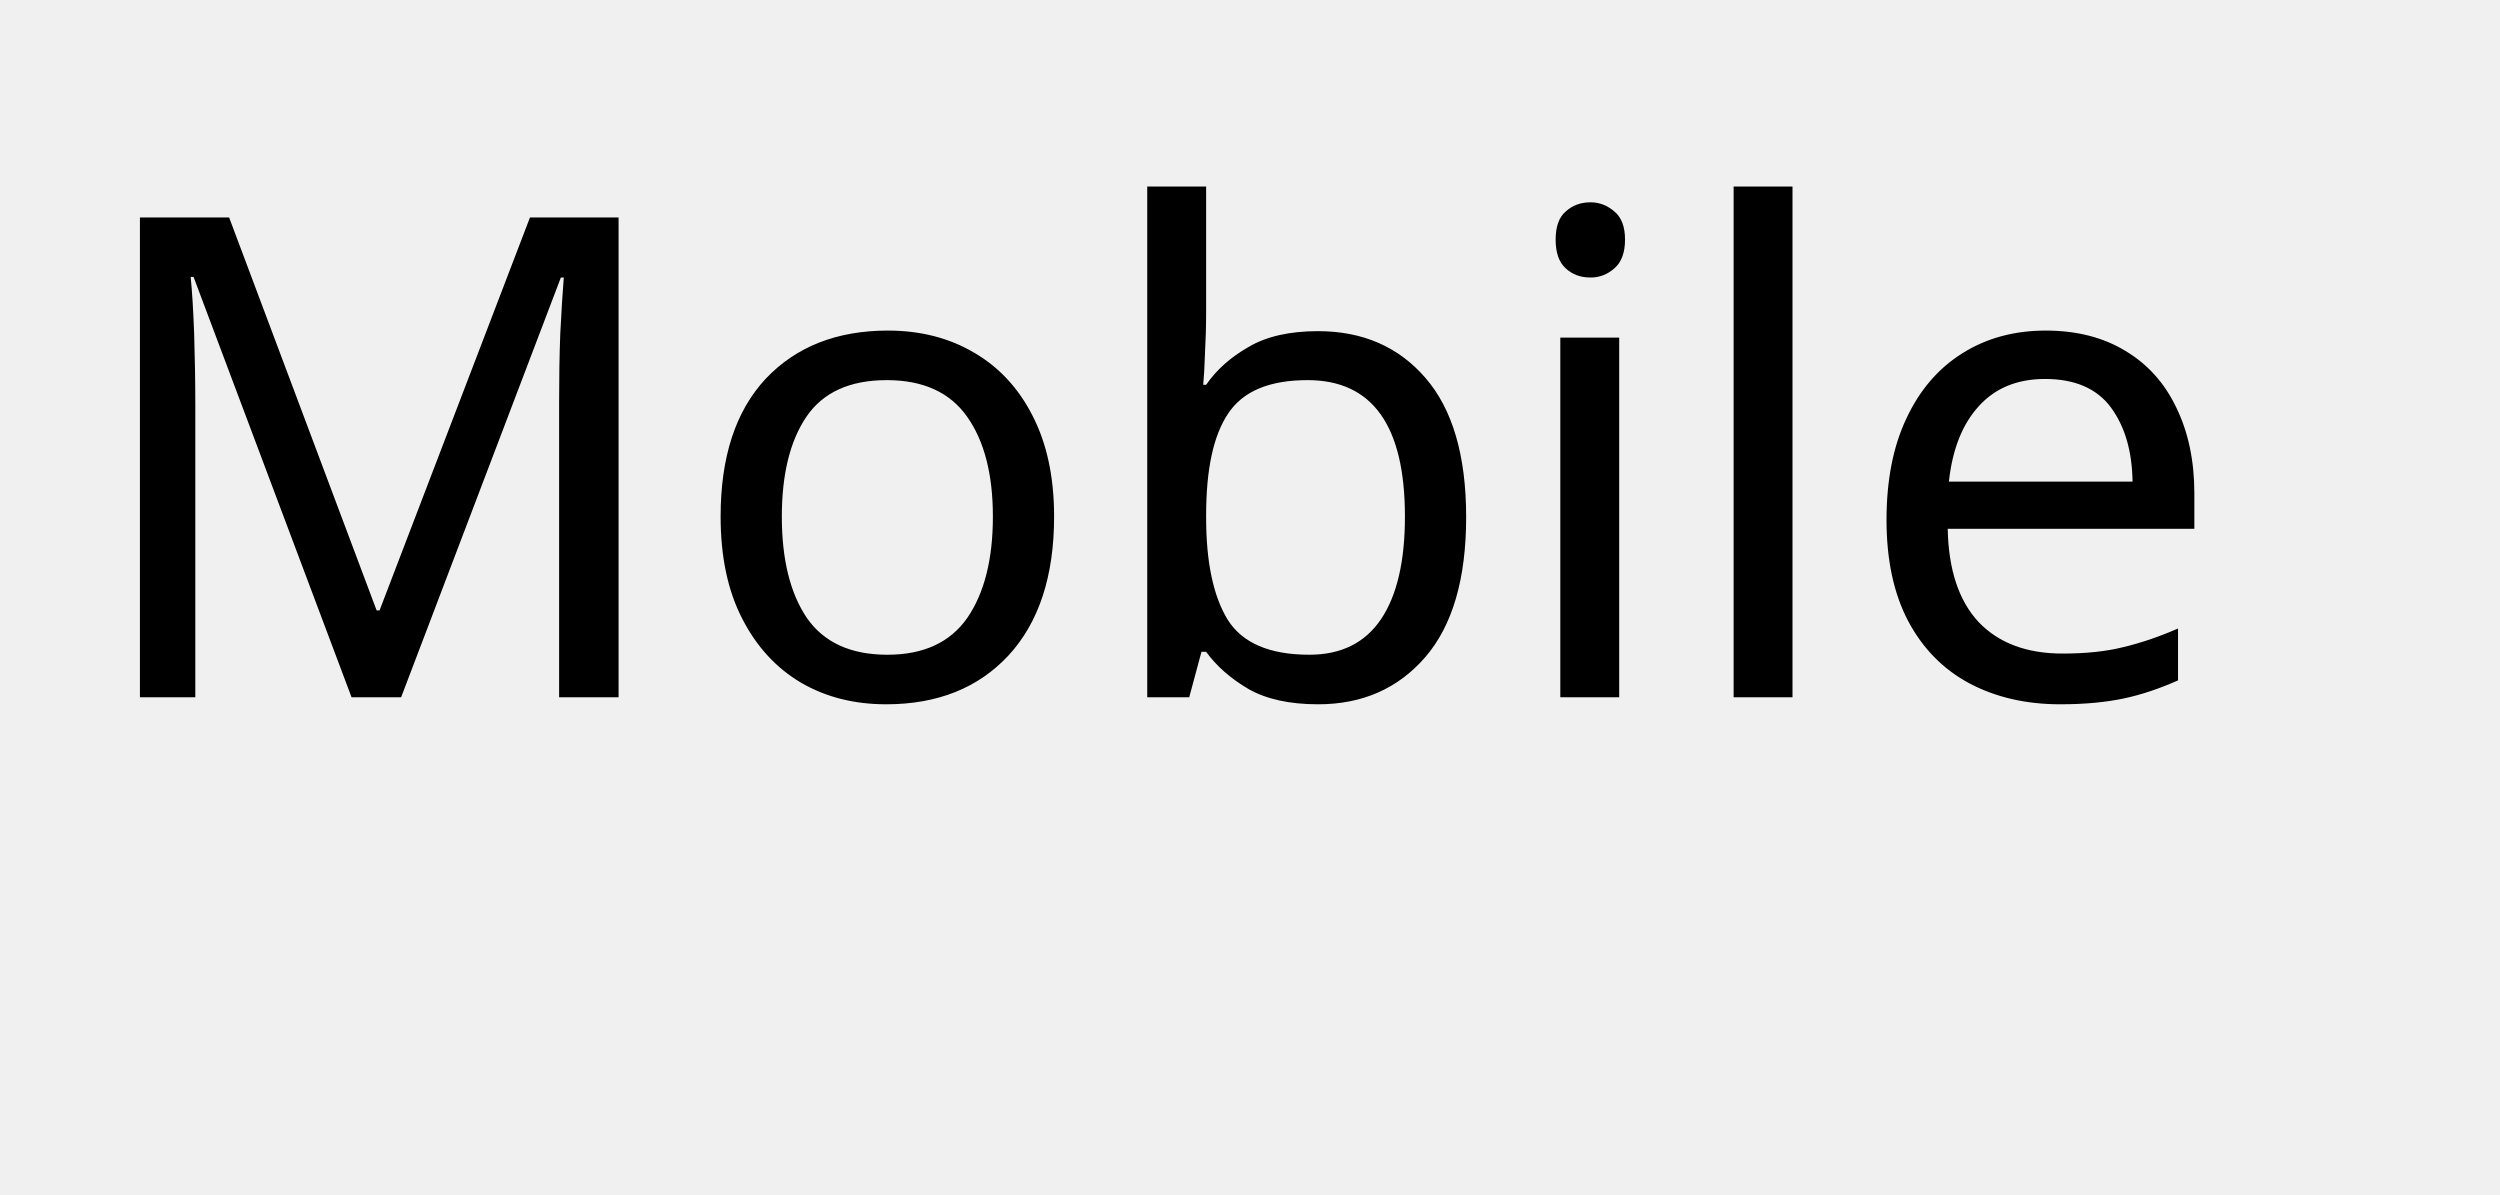
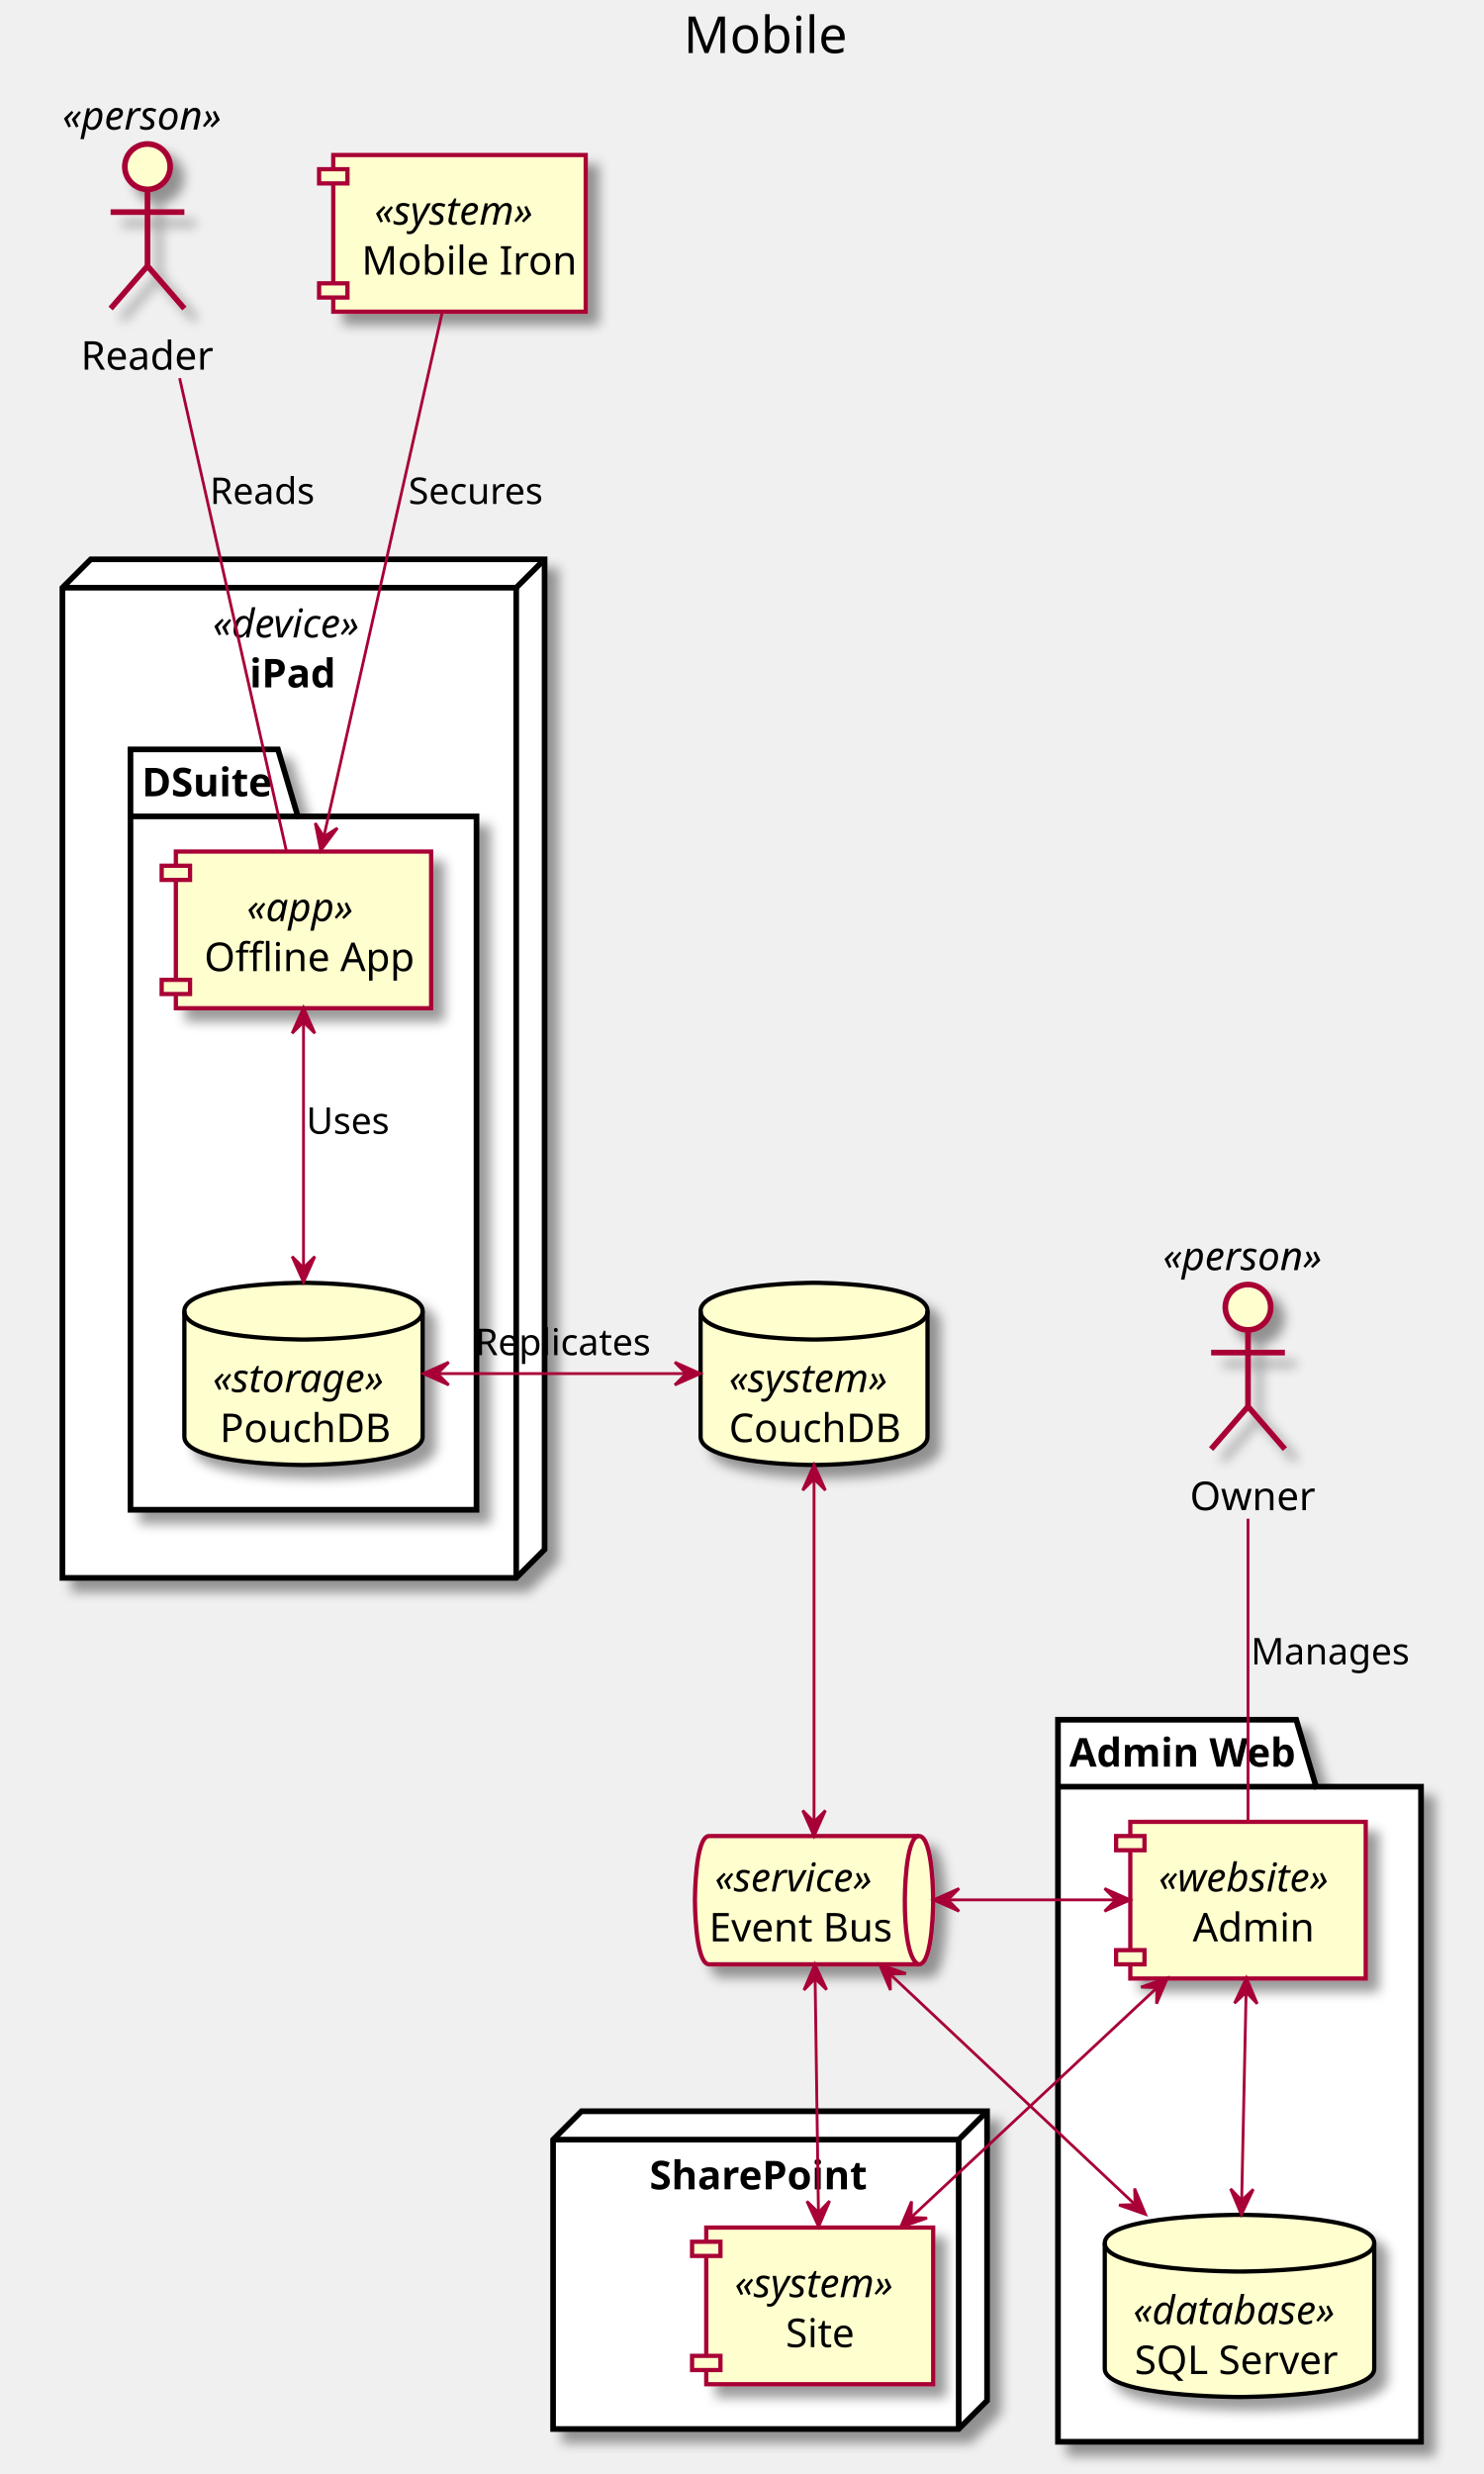
- <svg xmlns="http://www.w3.org/2000/svg" contentScriptType="application/ecmascript" contentStyleType="text/css" height="32px" preserveAspectRatio="none" style="width:67px;height:32px;" version="1.1" viewBox="0 0 67 32" width="67px" zoomAndPan="magnify">
-   <defs />
+ <svg xmlns="http://www.w3.org/2000/svg" contentScriptType="application/ecmascript" contentStyleType="text/css" height="872px" preserveAspectRatio="none" style="width:523px;height:872px;" version="1.1" viewBox="0 0 523 872" width="523px" zoomAndPan="magnify">
+   <defs>
+     <filter height="300%" id="f1uuhugkbi2evj" width="300%" x="-1" y="-1">
+       <feGaussianBlur result="blurOut" stdDeviation="2.0" />
+       <feColorMatrix in="blurOut" result="blurOut2" type="matrix" values="0 0 0 0 0 0 0 0 0 0 0 0 0 0 0 0 0 0 .4 0" />
+       <feOffset dx="4.0" dy="4.0" in="blurOut2" result="blurOut3" />
+       <feBlend in="SourceGraphic" in2="blurOut3" mode="normal" />
+     </filter>
+   </defs>
  <g>
-     <text fill="#000000" font-family="sans-serif" font-size="18" lengthAdjust="spacingAndGlyphs" textLength="53" x="2" y="18.686">Mobile</text>
+     <text fill="#000000" font-family="sans-serif" font-size="18" lengthAdjust="spacingAndGlyphs" textLength="53" x="241" y="18.686">Mobile</text>
+     <polygon fill="#FFFFFF" filter="url(#f1uuhugkbi2evj)" points="22,207.141,32,197.141,192,197.141,192,546.141,182,556.141,22,556.141,22,207.141" style="stroke: #000000; stroke-width: 2.0;" />
+     <line style="stroke: #000000; stroke-width: 2.0;" x1="182" x2="191" y1="207.141" y2="198.141" />
+     <line style="stroke: #000000; stroke-width: 2.0;" x1="22" x2="182" y1="207.141" y2="207.141" />
+     <line style="stroke: #000000; stroke-width: 2.0;" x1="182" x2="182" y1="207.141" y2="556.141" />
+     <text fill="#000000" font-family="sans-serif" font-size="14" font-style="italic" lengthAdjust="spacingAndGlyphs" textLength="56" x="75" y="224.674">«device»</text>
+     <text fill="#000000" font-family="sans-serif" font-size="14" font-weight="bold" lengthAdjust="spacingAndGlyphs" textLength="30" x="88" y="242.283">iPad</text>
+     <polygon fill="#FFFFFF" filter="url(#f1uuhugkbi2evj)" points="46,264.141,98,264.141,105,287.75,168,287.75,168,532.141,46,532.141,46,264.141" style="stroke: #000000; stroke-width: 2.0;" />
+     <line style="stroke: #000000; stroke-width: 2.0;" x1="46" x2="105" y1="287.75" y2="287.75" />
+     <text fill="#000000" font-family="sans-serif" font-size="14" font-weight="bold" lengthAdjust="spacingAndGlyphs" textLength="46" x="50" y="280.674">DSuite</text>
+     <polygon fill="#FFFFFF" filter="url(#f1uuhugkbi2evj)" points="195,754.141,205,744.141,348,744.141,348,846.141,338,856.141,195,856.141,195,754.141" style="stroke: #000000; stroke-width: 2.0;" />
+     <line style="stroke: #000000; stroke-width: 2.0;" x1="338" x2="347" y1="754.141" y2="745.141" />
+     <line style="stroke: #000000; stroke-width: 2.0;" x1="195" x2="338" y1="754.141" y2="754.141" />
+     <line style="stroke: #000000; stroke-width: 2.0;" x1="338" x2="338" y1="754.141" y2="856.141" />
+     <text fill="#000000" font-family="sans-serif" font-size="14" font-weight="bold" lengthAdjust="spacingAndGlyphs" textLength="77" x="229" y="771.674">SharePoint</text>
+     <polygon fill="#FFFFFF" filter="url(#f1uuhugkbi2evj)" points="373,606.141,457,606.141,464,629.75,501,629.75,501,860.641,373,860.641,373,606.141" style="stroke: #000000; stroke-width: 2.0;" />
+     <line style="stroke: #000000; stroke-width: 2.0;" x1="373" x2="464" y1="629.75" y2="629.75" />
+     <text fill="#000000" font-family="sans-serif" font-size="14" font-weight="bold" lengthAdjust="spacingAndGlyphs" textLength="78" x="377" y="622.674">Admin Web</text>
+     <rect fill="#FEFECE" filter="url(#f1uuhugkbi2evj)" height="55.219" style="stroke: #A80036; stroke-width: 1.5;" width="90" x="62" y="300.141" />
+     <rect fill="#FEFECE" height="5" style="stroke: #A80036; stroke-width: 1.5;" width="10" x="57" y="305.141" />
+     <rect fill="#FEFECE" height="5" style="stroke: #A80036; stroke-width: 1.5;" width="10" x="57" y="345.359" />
+     <text fill="#000000" font-family="sans-serif" font-size="14" font-style="italic" lengthAdjust="spacingAndGlyphs" textLength="40" x="87" y="324.674">«app»</text>
+     <text fill="#000000" font-family="sans-serif" font-size="14" lengthAdjust="spacingAndGlyphs" textLength="70" x="72" y="342.283">Offline App</text>
+     <path d="M65,462.141 C65,452.141 107,452.141 107,452.141 C107,452.141 149,452.141 149,462.141 L149,506.359 C149,516.359 107,516.359 107,516.359 C107,516.359 65,516.359 65,506.359 L65,462.141 " fill="#FEFECE" filter="url(#f1uuhugkbi2evj)" style="stroke: #000000; stroke-width: 1.5;" />
+     <path d="M65,462.141 C65,472.141 107,472.141 107,472.141 C107,472.141 149,472.141 149,462.141 " fill="none" style="stroke: #000000; stroke-width: 1.5;" />
+     <text fill="#000000" font-family="sans-serif" font-size="14" font-style="italic" lengthAdjust="spacingAndGlyphs" textLength="64" x="75" y="490.674">«storage»</text>
+     <text fill="#000000" font-family="sans-serif" font-size="14" lengthAdjust="spacingAndGlyphs" textLength="59" x="77.5" y="508.283">PouchDB</text>
+     <rect fill="#FEFECE" filter="url(#f1uuhugkbi2evj)" height="55.219" style="stroke: #A80036; stroke-width: 1.5;" width="80" x="249" y="785.141" />
+     <rect fill="#FEFECE" height="5" style="stroke: #A80036; stroke-width: 1.5;" width="10" x="244" y="790.141" />
+     <rect fill="#FEFECE" height="5" style="stroke: #A80036; stroke-width: 1.5;" width="10" x="244" y="830.359" />
+     <text fill="#000000" font-family="sans-serif" font-size="14" font-style="italic" lengthAdjust="spacingAndGlyphs" textLength="60" x="259" y="809.674">«system»</text>
+     <text fill="#000000" font-family="sans-serif" font-size="14" lengthAdjust="spacingAndGlyphs" textLength="24" x="277" y="827.283">Site</text>
+     <rect fill="#FEFECE" filter="url(#f1uuhugkbi2evj)" height="55.219" style="stroke: #A80036; stroke-width: 1.5;" width="83" x="398.5" y="642.141" />
+     <rect fill="#FEFECE" height="5" style="stroke: #A80036; stroke-width: 1.5;" width="10" x="393.5" y="647.141" />
+     <rect fill="#FEFECE" height="5" style="stroke: #A80036; stroke-width: 1.5;" width="10" x="393.5" y="687.359" />
+     <text fill="#000000" font-family="sans-serif" font-size="14" font-style="italic" lengthAdjust="spacingAndGlyphs" textLength="63" x="408.5" y="666.674">«website»</text>
+     <text fill="#000000" font-family="sans-serif" font-size="14" lengthAdjust="spacingAndGlyphs" textLength="39" x="420.5" y="684.283">Admin</text>
+     <path d="M389.5,790.641 C389.5,780.641 437,780.641 437,780.641 C437,780.641 484.5,780.641 484.5,790.641 L484.5,834.859 C484.5,844.859 437,844.859 437,844.859 C437,844.859 389.5,844.859 389.5,834.859 L389.5,790.641 " fill="#FEFECE" filter="url(#f1uuhugkbi2evj)" style="stroke: #000000; stroke-width: 1.5;" />
+     <path d="M389.5,790.641 C389.5,800.641 437,800.641 437,800.641 C437,800.641 484.5,800.641 484.5,790.641 " fill="none" style="stroke: #000000; stroke-width: 1.5;" />
+     <text fill="#000000" font-family="sans-serif" font-size="14" font-style="italic" lengthAdjust="spacingAndGlyphs" textLength="75" x="399.5" y="819.174">«database»</text>
+     <text fill="#000000" font-family="sans-serif" font-size="14" lengthAdjust="spacingAndGlyphs" textLength="74" x="400" y="836.783">SQL Server</text>
+     <path d="M247,462.141 C247,452.141 287,452.141 287,452.141 C287,452.141 327,452.141 327,462.141 L327,506.359 C327,516.359 287,516.359 287,516.359 C287,516.359 247,516.359 247,506.359 L247,462.141 " fill="#FEFECE" filter="url(#f1uuhugkbi2evj)" style="stroke: #000000; stroke-width: 1.5;" />
+     <path d="M247,462.141 C247,472.141 287,472.141 287,472.141 C287,472.141 327,472.141 327,462.141 " fill="none" style="stroke: #000000; stroke-width: 1.5;" />
+     <text fill="#000000" font-family="sans-serif" font-size="14" font-style="italic" lengthAdjust="spacingAndGlyphs" textLength="60" x="257" y="490.674">«system»</text>
+     <text fill="#000000" font-family="sans-serif" font-size="14" lengthAdjust="spacingAndGlyphs" textLength="60" x="257" y="508.283">CouchDB</text>
+     <path d="M250,647.141 L324,647.141 C329,647.141 329,669.75 329,669.75 C329,669.75 329,692.359 324,692.359 L250,692.359 C245,692.359 245,669.75 245,669.75 C245,669.75 245,647.141 250,647.141 " fill="#FEFECE" filter="url(#f1uuhugkbi2evj)" style="stroke: #A80036; stroke-width: 1.5;" />
+     <path d="M324,647.141 C319,647.141 319,669.75 319,669.75 C319,692.359 324,692.359 324,692.359 " fill="none" style="stroke: #A80036; stroke-width: 1.5;" />
+     <text fill="#000000" font-family="sans-serif" font-size="14" font-style="italic" lengthAdjust="spacingAndGlyphs" textLength="60" x="252" y="666.674">«service»</text>
+     <text fill="#000000" font-family="sans-serif" font-size="14" lengthAdjust="spacingAndGlyphs" textLength="64" x="250" y="684.283">Event Bus</text>
+     <ellipse cx="52" cy="58.75" fill="#FEFECE" filter="url(#f1uuhugkbi2evj)" rx="8" ry="8" style="stroke: #A80036; stroke-width: 2.0;" />
+     <path d="M52,66.75 L52,93.75 M39,74.75 L65,74.75 M52,93.75 L39,108.75 M52,93.75 L65,108.75 " fill="#FEFECE" filter="url(#f1uuhugkbi2evj)" style="stroke: #A80036; stroke-width: 2.0;" />
+     <text fill="#000000" font-family="sans-serif" font-size="14" lengthAdjust="spacingAndGlyphs" textLength="47" x="28.5" y="130.283">Reader</text>
+     <text fill="#000000" font-family="sans-serif" font-size="14" font-style="italic" lengthAdjust="spacingAndGlyphs" textLength="60" x="22" y="45.674">«person»</text>
+     <ellipse cx="440" cy="460.75" fill="#FEFECE" filter="url(#f1uuhugkbi2evj)" rx="8" ry="8" style="stroke: #A80036; stroke-width: 2.0;" />
+     <path d="M440,468.75 L440,495.75 M427,476.75 L453,476.75 M440,495.75 L427,510.75 M440,495.75 L453,510.75 " fill="#FEFECE" filter="url(#f1uuhugkbi2evj)" style="stroke: #A80036; stroke-width: 2.0;" />
+     <text fill="#000000" font-family="sans-serif" font-size="14" lengthAdjust="spacingAndGlyphs" textLength="41" x="419.5" y="532.283">Owner</text>
+     <text fill="#000000" font-family="sans-serif" font-size="14" font-style="italic" lengthAdjust="spacingAndGlyphs" textLength="60" x="410" y="447.674">«person»</text>
+     <rect fill="#FEFECE" filter="url(#f1uuhugkbi2evj)" height="55.219" style="stroke: #A80036; stroke-width: 1.5;" width="89" x="117.5" y="54.641" />
+     <rect fill="#FEFECE" height="5" style="stroke: #A80036; stroke-width: 1.5;" width="10" x="112.5" y="59.641" />
+     <rect fill="#FEFECE" height="5" style="stroke: #A80036; stroke-width: 1.5;" width="10" x="112.5" y="99.859" />
+     <text fill="#000000" font-family="sans-serif" font-size="14" font-style="italic" lengthAdjust="spacingAndGlyphs" textLength="60" x="132" y="79.174">«system»</text>
+     <text fill="#000000" font-family="sans-serif" font-size="14" lengthAdjust="spacingAndGlyphs" textLength="69" x="127.5" y="96.783">Mobile Iron</text>
+     <path d="M156.009,109.663 C145.828,154.737 125.191,246.106 114.226,294.649 " fill="none" id="MI-DS" style="stroke: #A80036; stroke-width: 1.0;" />
+     <polygon fill="#A80036" points="113.067,299.781,118.951,291.883,114.168,294.903,111.148,290.121,113.067,299.781" style="stroke: #A80036; stroke-width: 1.0;" />
+     <text fill="#000000" font-family="sans-serif" font-size="13" lengthAdjust="spacingAndGlyphs" textLength="48" x="144" y="177.636">Secures</text>
+     <path d="M107,360.396 C107,385.489 107,420.532 107,446.754 " fill="none" id="DS-P" style="stroke: #A80036; stroke-width: 1.0;" />
+     <polygon fill="#A80036" points="107,451.875,111,442.875,107,446.875,103,442.875,107,451.875" style="stroke: #A80036; stroke-width: 1.0;" />
+     <polygon fill="#A80036" points="107,355.2,103,364.2,107,360.2,111,364.2,107,355.2" style="stroke: #A80036; stroke-width: 1.0;" />
+     <text fill="#000000" font-family="sans-serif" font-size="13" lengthAdjust="spacingAndGlyphs" textLength="30" x="108" y="399.636">Uses</text>
+     <path d="M154.485,484.141 C181.469,484.141 215.074,484.141 241.69,484.141 " fill="none" id="P-C" style="stroke: #A80036; stroke-width: 1.0;" />
+     <polygon fill="#A80036" points="246.916,484.141,237.916,480.141,241.916,484.141,237.916,488.141,246.916,484.141" style="stroke: #A80036; stroke-width: 1.0;" />
+     <polygon fill="#A80036" points="149.202,484.141,158.202,488.141,154.202,484.141,158.202,480.141,149.202,484.141" style="stroke: #A80036; stroke-width: 1.0;" />
+     <text fill="#000000" font-family="sans-serif" font-size="13" lengthAdjust="spacingAndGlyphs" textLength="61" x="167.5" y="477.636">Replicates</text>
+     <path d="M63.329,133.299 C74.744,183.837 91.925,259.898 100.957,299.889 " fill="none" id="R-DS" style="stroke: #A80036; stroke-width: 1.0;" />
+     <text fill="#000000" font-family="sans-serif" font-size="13" lengthAdjust="spacingAndGlyphs" textLength="37" x="74" y="177.636">Reads</text>
+     <path d="M407.729,700.775 C382.203,724.611 346.734,757.731 321.221,781.554 " fill="none" id="AW-SP" style="stroke: #A80036; stroke-width: 1.0;" />
+     <polygon fill="#A80036" points="317.531,784.999,326.839,781.78,321.185,781.587,321.379,775.933,317.531,784.999" style="stroke: #A80036; stroke-width: 1.0;" />
+     <polygon fill="#A80036" points="411.598,697.162,402.29,700.379,407.943,700.574,407.749,706.227,411.598,697.162" style="stroke: #A80036; stroke-width: 1.0;" />
+     <path d="M439.326,702.316 C438.864,724.047 438.249,752.929 437.768,775.549 " fill="none" id="AW-SQL" style="stroke: #A80036; stroke-width: 1.0;" />
+     <polygon fill="#A80036" points="437.661,780.568,441.853,771.656,437.768,775.569,433.855,771.484,437.661,780.568" style="stroke: #A80036; stroke-width: 1.0;" />
+     <polygon fill="#A80036" points="439.436,697.162,435.247,706.075,439.33,702.16,443.245,706.244,439.436,697.162" style="stroke: #A80036; stroke-width: 1.0;" />
+     <path d="M393.414,669.641 C373.702,669.641 353.99,669.641 334.277,669.641 " fill="none" id="AW-ESB" style="stroke: #A80036; stroke-width: 1.0;" />
+     <polygon fill="#A80036" points="329.135,669.641,338.135,673.641,334.135,669.641,338.135,665.641,329.135,669.641" style="stroke: #A80036; stroke-width: 1.0;" />
+     <polygon fill="#A80036" points="398.426,669.641,389.426,665.641,393.426,669.641,389.426,673.641,398.426,669.641" style="stroke: #A80036; stroke-width: 1.0;" />
+     <path d="M440,535.283 C440,569.771 440,614.209 440,642.069 " fill="none" id="O-AW" style="stroke: #A80036; stroke-width: 1.0;" />
+     <text fill="#000000" font-family="sans-serif" font-size="13" lengthAdjust="spacingAndGlyphs" textLength="53" x="441" y="586.636">Manages</text>
+     <path d="M287.381,697.52 C287.713,720.925 288.195,754.897 288.547,779.687 " fill="none" id="ESB-SP" style="stroke: #A80036; stroke-width: 1.0;" />
+     <polygon fill="#A80036" points="288.62,784.831,292.492,775.775,288.549,779.831,284.493,775.888,288.62,784.831" style="stroke: #A80036; stroke-width: 1.0;" />
+     <polygon fill="#A80036" points="287.308,692.363,283.437,701.419,287.379,697.362,291.436,701.305,287.308,692.363" style="stroke: #A80036; stroke-width: 1.0;" />
+     <path d="M314.041,696.06 C338.049,718.627 373.349,751.809 399.976,776.838 " fill="none" id="ESB-SQL" style="stroke: #A80036; stroke-width: 1.0;" />
+     <polygon fill="#A80036" points="403.839,780.469,400.021,771.39,400.196,777.045,394.542,777.219,403.839,780.469" style="stroke: #A80036; stroke-width: 1.0;" />
+     <polygon fill="#A80036" points="310.109,692.363,313.925,701.442,313.751,695.788,319.406,695.614,310.109,692.363" style="stroke: #A80036; stroke-width: 1.0;" />
+     <path d="M287,521.657 C287,557.122 287,610.125 287,641.851 " fill="none" id="C-ESB" style="stroke: #A80036; stroke-width: 1.0;" />
+     <polygon fill="#A80036" points="287,647.136,291,638.136,287,642.136,283,638.136,287,647.136" style="stroke: #A80036; stroke-width: 1.0;" />
+     <polygon fill="#A80036" points="287,516.269,283,525.269,287,521.269,291,525.269,287,516.269" style="stroke: #A80036; stroke-width: 1.0;" />
  </g>
</svg>
